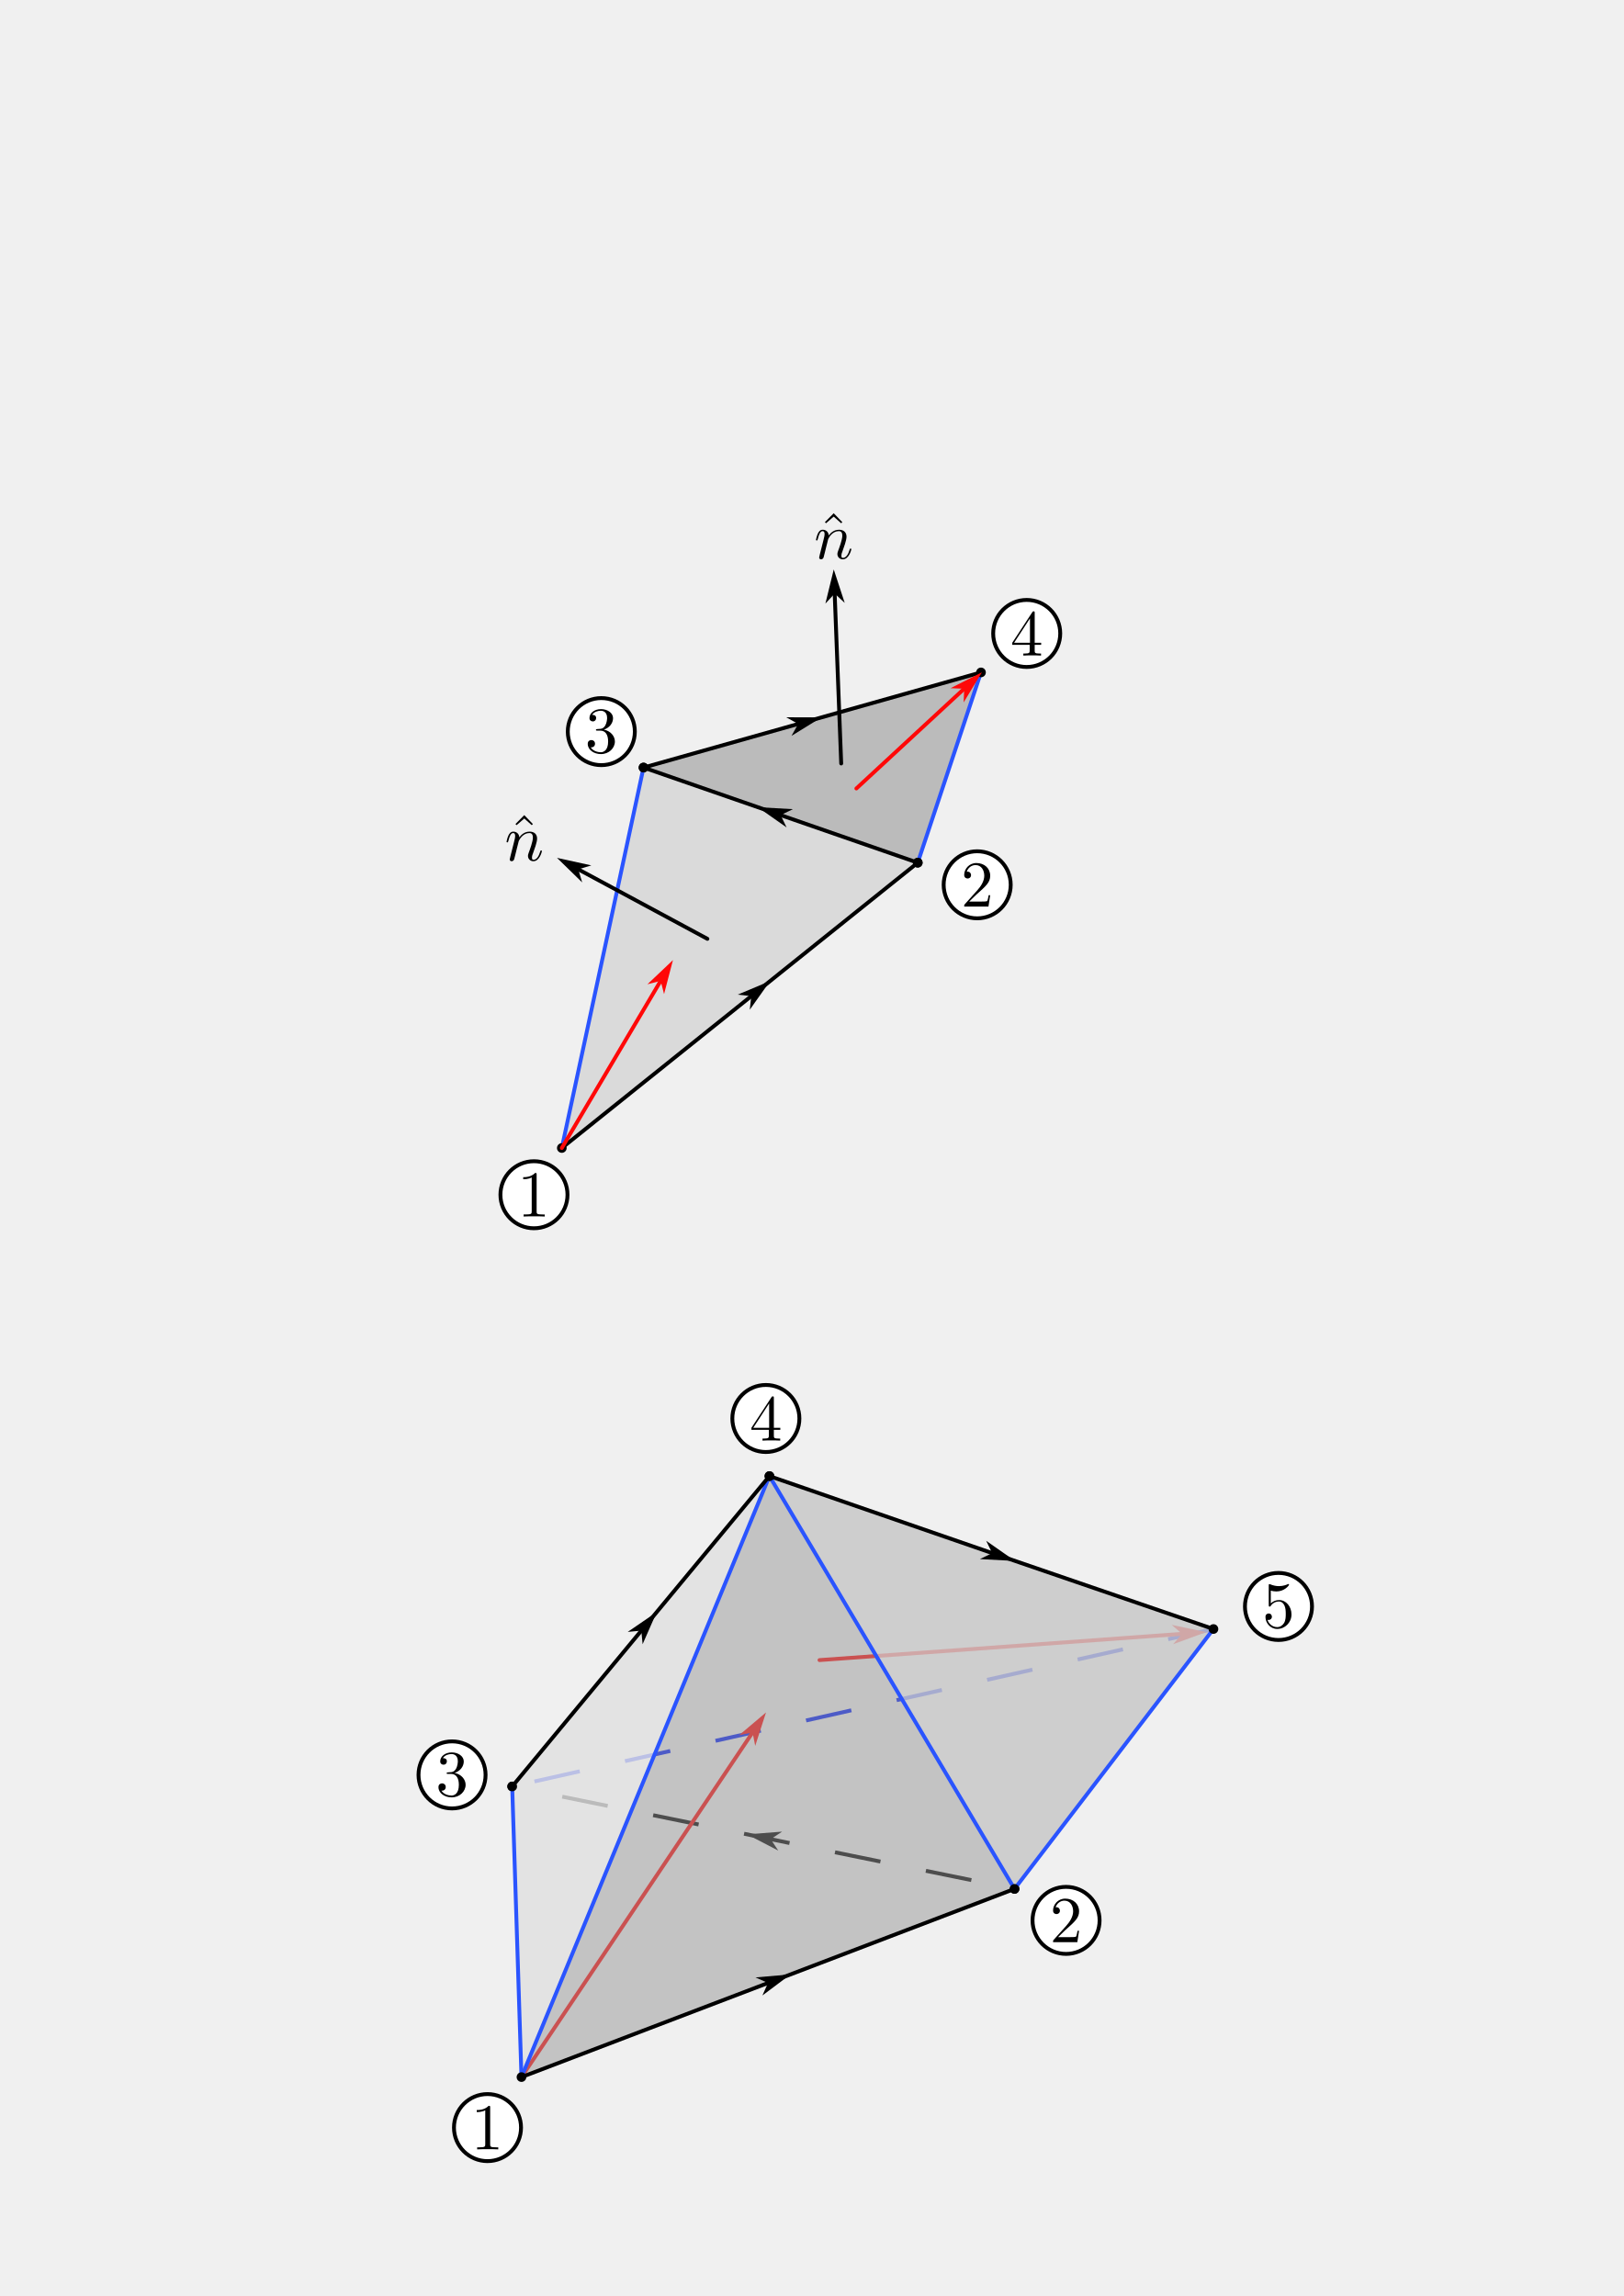
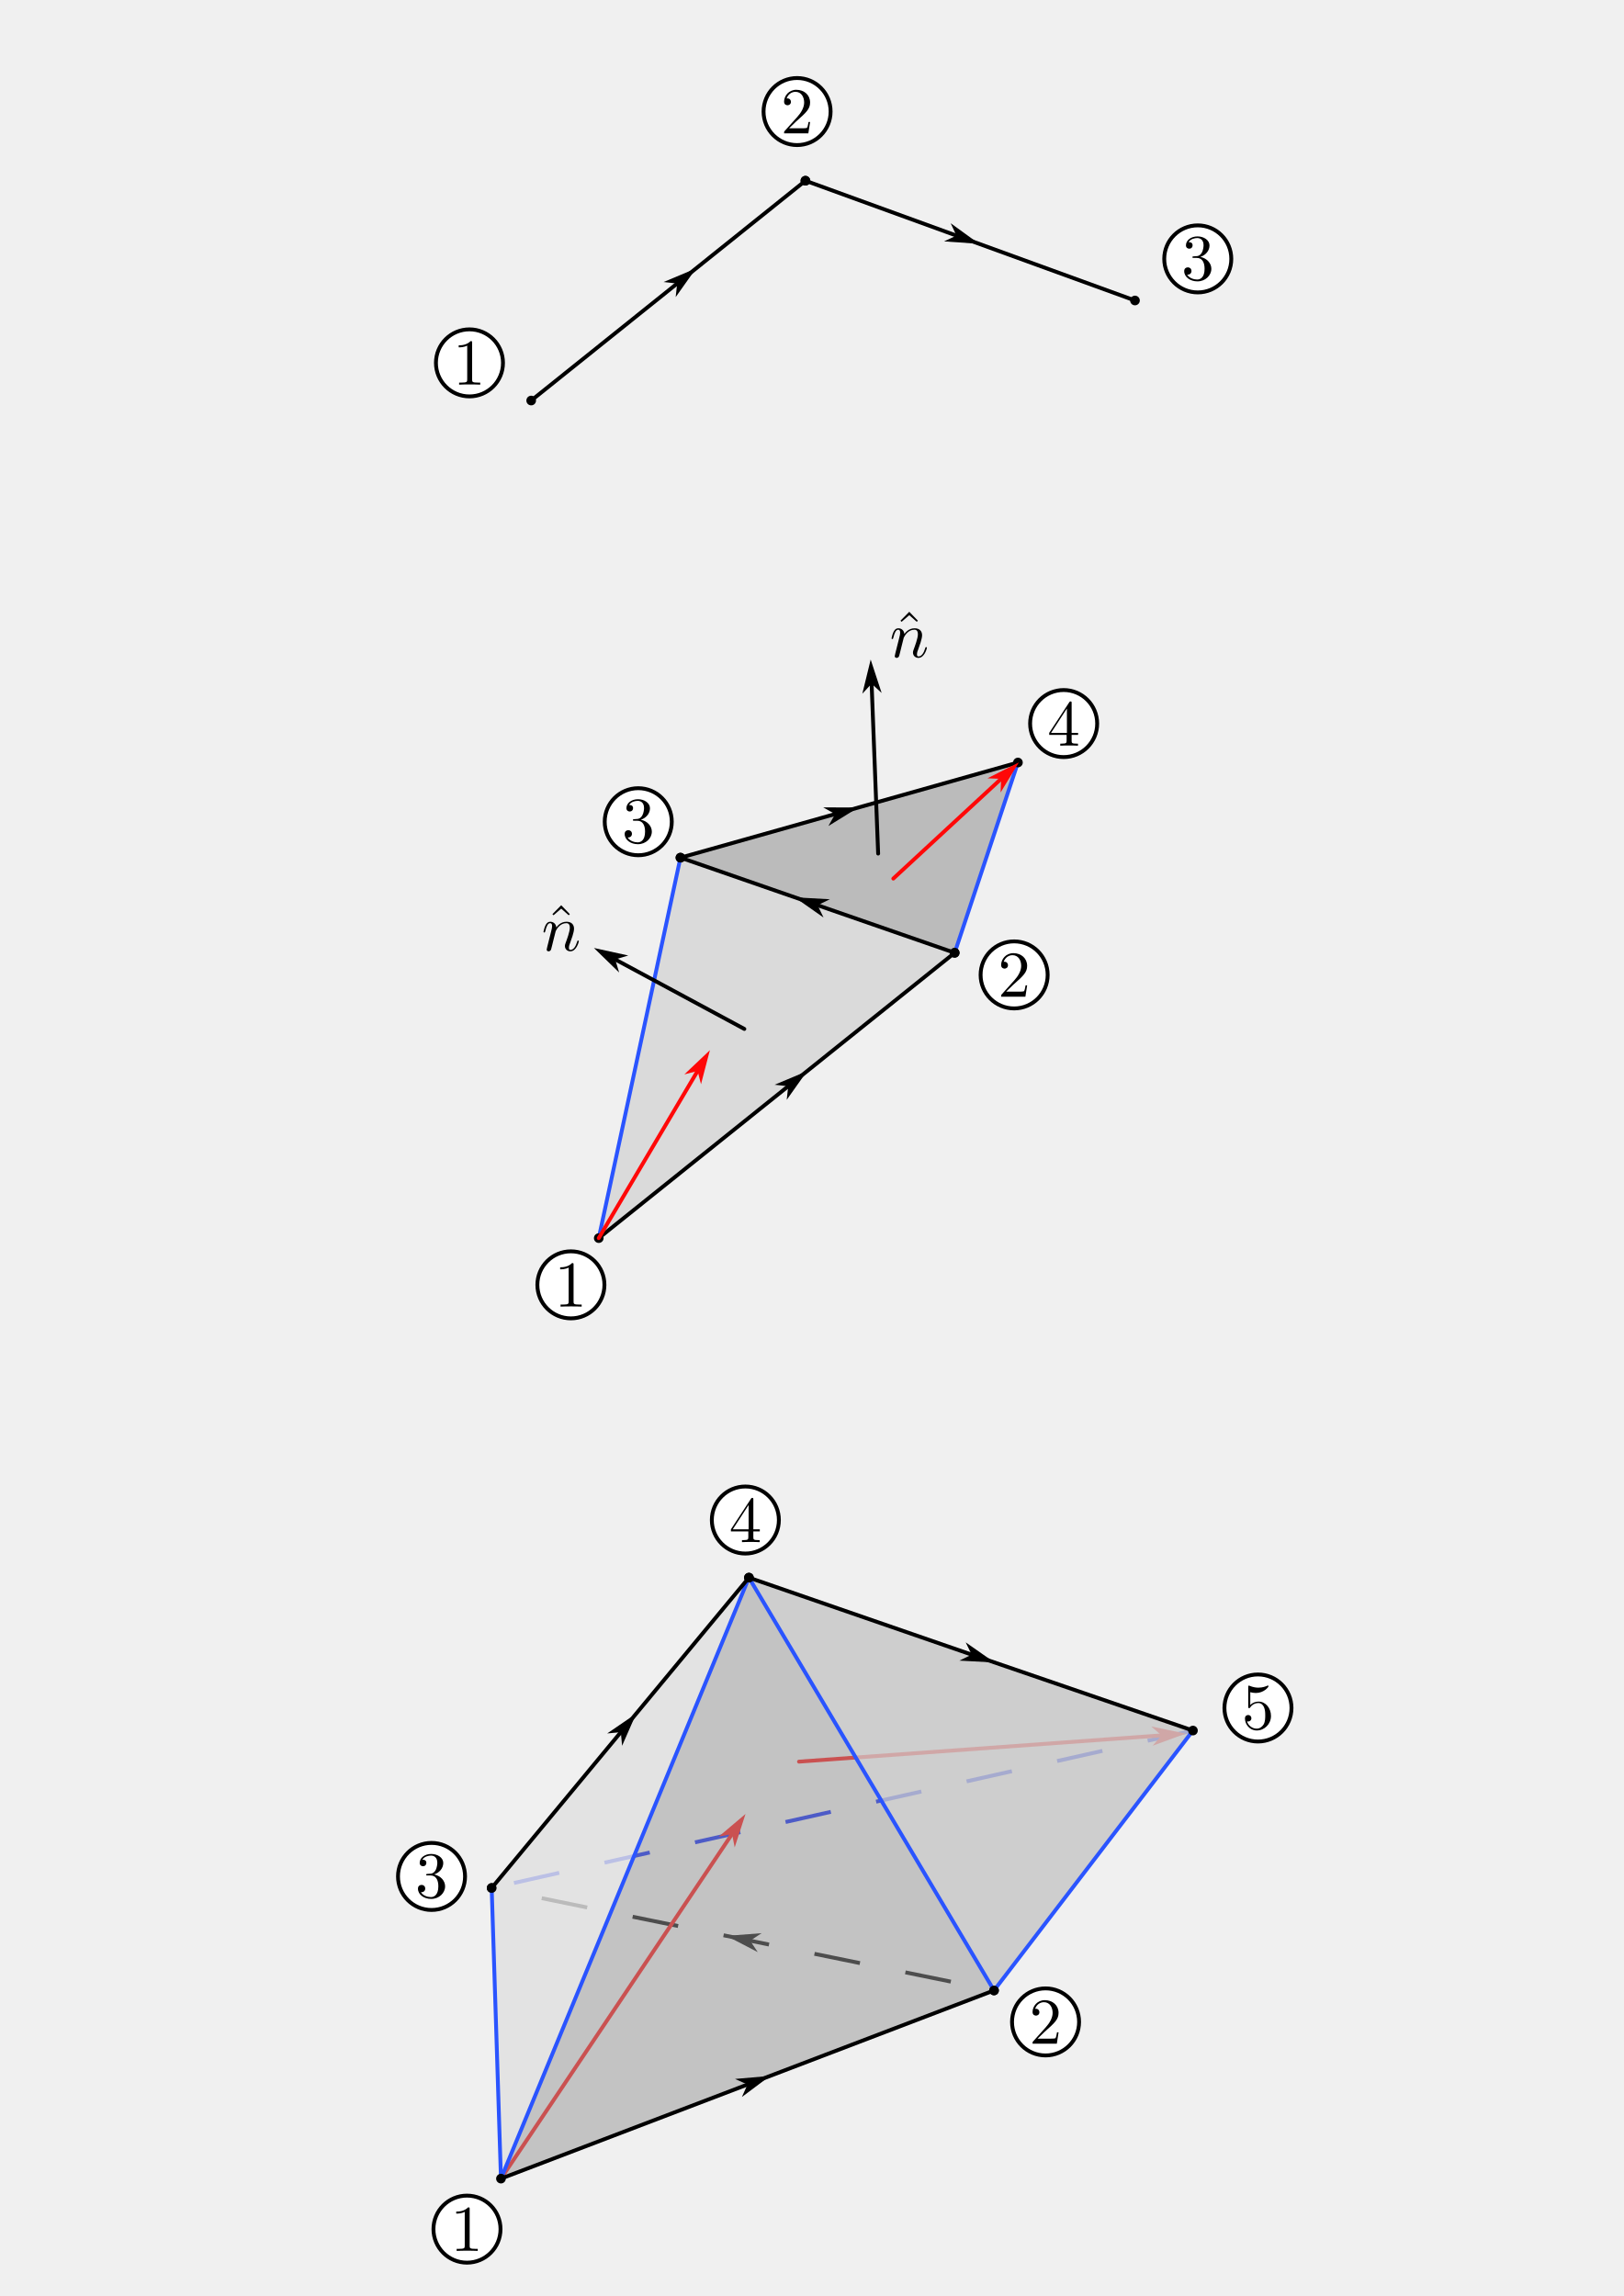
<svg xmlns="http://www.w3.org/2000/svg" width="210mm" height="297mm" viewBox="0 0 210 297" version="1.1" id="svg1">
  <defs id="defs1">
    <marker style="overflow:visible" id="Dot" refX="0" refY="0" orient="auto" markerWidth="0.5" markerHeight="0.5" viewBox="0 0 1 1" preserveAspectRatio="xMidYMid">
      <path transform="scale(0.5)" style="fill:context-stroke;fill-rule:evenodd;stroke:none" d="M 5,0 C 5,2.76 2.76,5 0,5 -2.76,5 -5,2.76 -5,0 c 0,-2.76 2.3,-5 5,-5 2.76,0 5,2.24 5,5 z" id="path37" />
    </marker>
    <marker style="overflow:visible" id="marker35" refX="0" refY="0" orient="auto-start-reverse" markerWidth="1" markerHeight="1" viewBox="0 0 1 1" preserveAspectRatio="xMidYMid">
      <path style="fill:context-stroke;fill-rule:evenodd;stroke:none" d="M 0,0 5,-5 -12.5,0 5,5 Z" transform="scale(-0.5)" id="path35" />
    </marker>
    <marker style="overflow:visible" id="marker34" refX="0" refY="0" orient="auto-start-reverse" markerWidth="1" markerHeight="1" viewBox="0 0 1 1" preserveAspectRatio="xMidYMid">
      <path style="fill:context-stroke;fill-rule:evenodd;stroke:none" d="M 0,0 5,-5 -12.5,0 5,5 Z" transform="scale(-0.5)" id="path34" />
    </marker>
    <marker style="overflow:visible" id="marker12" refX="0" refY="0" orient="auto-start-reverse" markerWidth="1" markerHeight="1" viewBox="0 0 1 1" preserveAspectRatio="xMidYMid">
      <path style="fill:context-stroke;fill-rule:evenodd;stroke:none" d="M 0,0 5,-5 -12.5,0 5,5 Z" transform="scale(-0.5)" id="path12" />
    </marker>
    <marker style="overflow:visible" id="DartArrow" refX="0" refY="0" orient="auto-start-reverse" markerWidth="1" markerHeight="1" viewBox="0 0 1 1" preserveAspectRatio="xMidYMid">
      <path style="fill:context-stroke;fill-rule:evenodd;stroke:none" d="M 0,0 5,-5 -12.5,0 5,5 Z" transform="scale(-0.5)" id="path11" />
    </marker>
  </defs>
  <g id="layer1">
-     <path style="fill:none;stroke:#001cf9;stroke-width:0.5;stroke-linecap:butt;stroke-linejoin:miter;stroke-dasharray:6, 6;stroke-dashoffset:0;stroke-opacity:1" d="M 156.94,210.722 66.243,231.087" id="path19" />
-     <path style="fill:none;stroke:#000000;stroke-width:0.5;stroke-linecap:butt;stroke-linejoin:miter;stroke-dasharray:6, 6;stroke-dashoffset:6.3;stroke-opacity:1;marker-start:url(#Dot);marker-mid:url(#marker35);marker-end:url(#Dot)" d="M 131.213,244.339 99.678,237.907 66.243,231.087" id="path17" />
-     <path style="fill:#d3d3d3;stroke:none;stroke-width:0.265px;stroke-linecap:butt;stroke-linejoin:miter;stroke-opacity:1;fill-opacity:0.769" d="M 83.229,99.287 72.661,148.5 118.695,111.594 Z" id="path14" />
-     <path style="fill:#878787;stroke:none;stroke-width:0.265px;stroke-linecap:butt;stroke-linejoin:miter;stroke-opacity:1;fill-opacity:0.511" d="M 126.875,86.98 83.229,99.287 118.695,111.594 Z" id="path13" />
-     <path style="fill:none;stroke:#2a54ff;stroke-width:0.5;stroke-linecap:round;stroke-linejoin:round;stroke-opacity:1;stroke-dasharray:none;stroke-dashoffset:0" d="M 72.661,148.5 83.229,99.287" id="path2" />
-     <path style="fill:none;stroke:#2a54ff;stroke-width:0.5;stroke-linecap:round;stroke-linejoin:round;stroke-opacity:1;stroke-dasharray:none;stroke-dashoffset:0" d="m 118.695,111.594 8.18,-24.615" id="path3" />
-     <path style="fill:none;stroke:#000000;stroke-width:0.5;stroke-linecap:round;stroke-linejoin:miter;stroke-dasharray:none;stroke-opacity:1;marker-end:url(#marker12)" d="M 108.796,98.758 107.952,76.783" id="path4" />
-     <path style="fill:none;stroke:#000000;stroke-width:0.5;stroke-linecap:round;stroke-linejoin:miter;stroke-dasharray:none;stroke-opacity:1;marker-end:url(#DartArrow)" d="M 91.49,121.443 74.789,112.451" id="path5" />
-     <path style="fill:none;fill-opacity:0.769;stroke:#ff0808;stroke-width:0.5;stroke-linecap:round;stroke-linejoin:round;stroke-miterlimit:14.7;stroke-dasharray:none;stroke-dashoffset:9.524;stroke-opacity:1;marker-end:url(#marker35)" d="M 72.661,148.5 102.549,103.925" id="path48" transform="translate(-5.216569,120.1817)" />
-     <path style="fill:none;fill-opacity:0.769;stroke:#ff0808;stroke-width:0.5;stroke-linecap:round;stroke-linejoin:round;stroke-miterlimit:14.7;stroke-dasharray:none;stroke-dashoffset:9.524;stroke-opacity:1;marker-end:url(#marker35)" d="m 61.014,168.882 46.891,-3.395" id="path50" transform="translate(44.9774,45.86029)" />
-     <path style="fill:#979797;fill-opacity:0.51;stroke:none;stroke-width:0.265px;stroke-linecap:butt;stroke-linejoin:miter;stroke-opacity:1" d="M 99.61,191.009 67.54,268.751 131.309,244.408 Z" id="path15" />
-     <path style="fill:#e1e1e1;fill-opacity:0.829;stroke:none;stroke-width:0.265px;stroke-linecap:butt;stroke-linejoin:miter;stroke-opacity:1" d="m 99.513,190.94 -32.069,77.742 -1.201,-37.595 z" id="path16" />
-     <path style="fill:none;stroke:#2a54ff;stroke-width:0.5;stroke-linecap:round;stroke-linejoin:miter;stroke-dasharray:none;stroke-dashoffset:0;stroke-opacity:1" d="M 99.513,190.94 67.444,268.682" id="path10" />
-     <path style="fill:none;stroke:#2a54ff;stroke-width:0.5;stroke-linecap:butt;stroke-linejoin:miter;stroke-dasharray:none;stroke-dashoffset:0;stroke-opacity:1" d="m 67.444,268.682 -1.201,-37.595" id="path18" />
-     <path style="fill:#c7c7c7;fill-opacity:0.835;stroke:none;stroke-width:0.265;stroke-linecap:butt;stroke-linejoin:miter;stroke-dasharray:none;stroke-opacity:1" d="m 99.61,191.009 31.699,53.399 25.728,-33.617 z" id="path20" />
-     <path style="fill:none;stroke:#2a54ff;stroke-width:0.5;stroke-linecap:round;stroke-linejoin:miter;stroke-dasharray:none;stroke-dashoffset:0;stroke-opacity:1" d="m 156.94,210.722 -25.728,33.617" id="path8" />
-     <path style="fill:none;stroke:#2a54ff;stroke-width:0.5;stroke-linecap:round;stroke-linejoin:miter;stroke-dasharray:none;stroke-dashoffset:0;stroke-opacity:1" d="m 99.513,190.94 31.699,53.399" id="path7" />
-     <g id="g28" transform="translate(56.54675,-95.25338)">
+     <path style="fill:none;stroke:#001cf9;stroke-width:0.5;stroke-linecap:butt;stroke-linejoin:miter;stroke-dasharray:6, 6;stroke-dashoffset:0;stroke-opacity:1" d="M 154.287,223.856 63.59,244.221" id="path19" />
+     <path style="fill:none;stroke:#000000;stroke-width:0.5;stroke-linecap:butt;stroke-linejoin:miter;stroke-dasharray:6, 6;stroke-dashoffset:6.3;stroke-opacity:1;marker-start:url(#Dot);marker-mid:url(#marker35);marker-end:url(#Dot)" d="M 128.56,257.474 97.025,251.041 63.59,244.221" id="path17" />
+     <path style="fill:#d3d3d3;fill-opacity:0.769;stroke:none;stroke-width:0.265px;stroke-linecap:butt;stroke-linejoin:miter;stroke-opacity:1" d="m 88.006,110.943 -10.568,49.213 46.034,-36.906 z" id="path14" />
+     <path style="fill:#878787;fill-opacity:0.511;stroke:none;stroke-width:0.265px;stroke-linecap:butt;stroke-linejoin:miter;stroke-opacity:1" d="M 131.653,98.636 88.006,110.943 123.473,123.251 Z" id="path13" />
+     <path style="fill:none;stroke:#2a54ff;stroke-width:0.5;stroke-linecap:round;stroke-linejoin:round;stroke-dasharray:none;stroke-dashoffset:0;stroke-opacity:1" d="m 77.438,160.156 10.568,-49.213" id="path2" />
+     <path style="fill:none;stroke:#2a54ff;stroke-width:0.5;stroke-linecap:round;stroke-linejoin:round;stroke-dasharray:none;stroke-dashoffset:0;stroke-opacity:1" d="m 123.473,123.251 8.18,-24.615" id="path3" />
+     <path style="fill:none;stroke:#000000;stroke-width:0.5;stroke-linecap:round;stroke-linejoin:miter;stroke-dasharray:none;stroke-opacity:1;marker-end:url(#marker12)" d="M 113.574,110.414 112.729,88.439" id="path4" />
+     <path style="fill:none;stroke:#000000;stroke-width:0.5;stroke-linecap:round;stroke-linejoin:miter;stroke-dasharray:none;stroke-opacity:1;marker-end:url(#DartArrow)" d="M 96.268,133.099 79.567,124.107" id="path5" />
+     <path style="fill:none;fill-opacity:0.769;stroke:#ff0808;stroke-width:0.5;stroke-linecap:round;stroke-linejoin:round;stroke-miterlimit:14.7;stroke-dasharray:none;stroke-dashoffset:9.524;stroke-opacity:1;marker-end:url(#marker35)" d="M 72.661,148.5 102.549,103.925" id="path48" transform="translate(-7.869257,133.3157)" />
+     <path style="fill:none;fill-opacity:0.769;stroke:#ff0808;stroke-width:0.5;stroke-linecap:round;stroke-linejoin:round;stroke-miterlimit:14.7;stroke-dasharray:none;stroke-dashoffset:9.524;stroke-opacity:1;marker-end:url(#marker35)" d="m 61.014,168.882 46.891,-3.395" id="path50" transform="translate(42.32472,58.99434)" />
+     <path style="fill:#979797;fill-opacity:0.51;stroke:none;stroke-width:0.265px;stroke-linecap:butt;stroke-linejoin:miter;stroke-opacity:1" d="M 96.957,204.143 64.888,281.885 128.656,257.542 Z" id="path15" />
+     <path style="fill:#e1e1e1;fill-opacity:0.829;stroke:none;stroke-width:0.265px;stroke-linecap:butt;stroke-linejoin:miter;stroke-opacity:1" d="m 96.861,204.074 -32.069,77.742 -1.201,-37.595 z" id="path16" />
+     <path style="fill:none;stroke:#2a54ff;stroke-width:0.5;stroke-linecap:round;stroke-linejoin:miter;stroke-dasharray:none;stroke-dashoffset:0;stroke-opacity:1" d="M 96.861,204.074 64.791,281.816" id="path10" />
+     <path style="fill:none;stroke:#2a54ff;stroke-width:0.5;stroke-linecap:butt;stroke-linejoin:miter;stroke-dasharray:none;stroke-dashoffset:0;stroke-opacity:1" d="m 64.791,281.816 -1.201,-37.595" id="path18" />
+     <path style="fill:#c7c7c7;fill-opacity:0.835;stroke:none;stroke-width:0.265;stroke-linecap:butt;stroke-linejoin:miter;stroke-dasharray:none;stroke-opacity:1" d="m 96.957,204.143 31.699,53.399 25.728,-33.617 z" id="path20" />
+     <path style="fill:none;stroke:#2a54ff;stroke-width:0.5;stroke-linecap:round;stroke-linejoin:miter;stroke-dasharray:none;stroke-dashoffset:0;stroke-opacity:1" d="m 154.287,223.856 -25.728,33.617" id="path8" />
+     <path style="fill:none;stroke:#2a54ff;stroke-width:0.5;stroke-linecap:round;stroke-linejoin:miter;stroke-dasharray:none;stroke-dashoffset:0;stroke-opacity:1" d="m 96.861,204.074 31.699,53.399" id="path7" />
+     <g id="g28" transform="translate(66.32129,-82.50529)">
      <g style="fill:#000000;fill-opacity:1" id="g5" transform="matrix(0.8480712,0,0,0.8480712,47.04554,159.9554)">
        <g id="use4" transform="translate(2.492,8.911)">
          <path style="stroke:none" d="M 2.5,-6.922 1.156,-5.562 1.328,-5.391 2.5,-6.406 3.641,-5.391 3.812,-5.562 Z m 0,0" id="path26" />
        </g>
      </g>
      <g style="fill:#000000;fill-opacity:1" id="g6" transform="matrix(0.8480712,0,0,0.8480712,47.04554,159.9554)">
        <g id="use5" transform="translate(1.993,8.911)">
          <path style="stroke:none" d="m 0.875,-0.594 c -0.031,0.156 -0.094,0.391 -0.094,0.438 0,0.172 0.141,0.266 0.297,0.266 0.125,0 0.297,-0.078 0.375,-0.281 0,-0.016 0.125,-0.484 0.188,-0.734 l 0.219,-0.891 C 1.906,-2.031 1.969,-2.25 2.031,-2.469 c 0.031,-0.172 0.109,-0.469 0.125,-0.5 0.141,-0.312 0.672,-1.219 1.625,-1.219 0.453,0 0.531,0.375 0.531,0.703 0,0.609 -0.484,1.891 -0.641,2.312 C 3.578,-0.938 3.562,-0.812 3.562,-0.703 c 0,0.469 0.359,0.812 0.828,0.812 0.938,0 1.297,-1.453 1.297,-1.531 0,-0.109 -0.078,-0.109 -0.109,-0.109 -0.109,0 -0.109,0.031 -0.156,0.188 -0.203,0.672 -0.531,1.234 -1.016,1.234 -0.172,0 -0.234,-0.094 -0.234,-0.328 0,-0.25 0.078,-0.484 0.172,-0.703 0.188,-0.531 0.609,-1.625 0.609,-2.203 0,-0.656 -0.422,-1.062 -1.141,-1.062 -0.906,0 -1.391,0.641 -1.562,0.875 -0.047,-0.562 -0.453,-0.875 -0.922,-0.875 -0.453,0 -0.641,0.391 -0.734,0.562 C 0.422,-3.5 0.297,-2.906 0.297,-2.875 c 0,0.109 0.094,0.109 0.109,0.109 0.109,0 0.109,-0.016 0.172,-0.234 0.172,-0.703 0.375,-1.188 0.734,-1.188 0.188,0 0.297,0.125 0.297,0.453 0,0.219 -0.031,0.328 -0.156,0.844 z m 0,0" id="path27" />
        </g>
      </g>
    </g>
-     <g id="g33" transform="translate(16.52773,-56.20215)">
+     <g id="g33" transform="translate(21.30539,-44.54597)">
      <g style="fill:#000000;fill-opacity:1" id="g30" transform="matrix(0.8480712,0,0,0.8480712,47.04554,159.9554)">
        <g id="g29" transform="translate(2.492,8.911)">
          <path style="stroke:none" d="M 2.5,-6.922 1.156,-5.562 1.328,-5.391 2.5,-6.406 3.641,-5.391 3.812,-5.562 Z m 0,0" id="path28" />
        </g>
      </g>
      <g style="fill:#000000;fill-opacity:1" id="g32" transform="matrix(0.8480712,0,0,0.8480712,47.04554,159.9554)">
        <g id="g31" transform="translate(1.993,8.911)">
          <path style="stroke:none" d="m 0.875,-0.594 c -0.031,0.156 -0.094,0.391 -0.094,0.438 0,0.172 0.141,0.266 0.297,0.266 0.125,0 0.297,-0.078 0.375,-0.281 0,-0.016 0.125,-0.484 0.188,-0.734 l 0.219,-0.891 C 1.906,-2.031 1.969,-2.25 2.031,-2.469 c 0.031,-0.172 0.109,-0.469 0.125,-0.5 0.141,-0.312 0.672,-1.219 1.625,-1.219 0.453,0 0.531,0.375 0.531,0.703 0,0.609 -0.484,1.891 -0.641,2.312 C 3.578,-0.938 3.562,-0.812 3.562,-0.703 c 0,0.469 0.359,0.812 0.828,0.812 0.938,0 1.297,-1.453 1.297,-1.531 0,-0.109 -0.078,-0.109 -0.109,-0.109 -0.109,0 -0.109,0.031 -0.156,0.188 -0.203,0.672 -0.531,1.234 -1.016,1.234 -0.172,0 -0.234,-0.094 -0.234,-0.328 0,-0.25 0.078,-0.484 0.172,-0.703 0.188,-0.531 0.609,-1.625 0.609,-2.203 0,-0.656 -0.422,-1.062 -1.141,-1.062 -0.906,0 -1.391,0.641 -1.562,0.875 -0.047,-0.562 -0.453,-0.875 -0.922,-0.875 -0.453,0 -0.641,0.391 -0.734,0.562 C 0.422,-3.5 0.297,-2.906 0.297,-2.875 c 0,0.109 0.094,0.109 0.109,0.109 0.109,0 0.109,-0.016 0.172,-0.234 0.172,-0.703 0.375,-1.188 0.734,-1.188 0.188,0 0.297,0.125 0.297,0.453 0,0.219 -0.031,0.328 -0.156,0.844 z m 0,0" id="path30" />
        </g>
      </g>
    </g>
-     <g id="g40" transform="translate(43.10825,33.67632)">
+     <g id="g40" transform="translate(47.8859,45.3325)">
      <circle style="fill:#ffffff;fill-opacity:1;stroke:#000000;stroke-width:0.5;stroke-linecap:round;stroke-linejoin:round;stroke-dasharray:none;stroke-dashoffset:0;stroke-opacity:1" id="path33" cx="25.951" cy="120.87" r="4.336" />
      <g style="fill:#000000;fill-opacity:1" id="g7" transform="matrix(0.8480712,0,0,0.8480712,22.11436,116.552)">
        <g id="use6" transform="translate(1.993,8.412)">
          <path style="stroke:none" d="m 2.938,-6.375 c 0,-0.25 0,-0.266 -0.234,-0.266 C 2.078,-6 1.203,-6 0.891,-6 v 0.312 c 0.203,0 0.781,0 1.297,-0.266 v 5.172 c 0,0.359 -0.031,0.469 -0.922,0.469 h -0.312 V 0 c 0.344,-0.031 1.203,-0.031 1.609,-0.031 0.391,0 1.266,0 1.609,0.031 v -0.312 h -0.312 c -0.906,0 -0.922,-0.109 -0.922,-0.469 z m 0,0" id="path21" />
        </g>
      </g>
    </g>
-     <g id="g36" transform="translate(87.15806,-5.141425)">
+     <g id="g36" transform="translate(91.93571,6.514754)">
      <circle style="fill:#ffffff;fill-opacity:1;stroke:#000000;stroke-width:0.5;stroke-linecap:round;stroke-linejoin:round;stroke-dasharray:none;stroke-dashoffset:0;stroke-opacity:1" id="circle35" cx="39.226" cy="119.595" r="4.336" />
      <g style="fill:#000000;fill-opacity:1" id="g8" transform="matrix(0.8480712,0,0,0.8480712,28.39056,115.2772)">
        <g id="use7" transform="translate(10.29185,8.412)">
          <path style="stroke:none" d="m 1.266,-0.766 1.062,-1.031 c 1.547,-1.375 2.141,-1.906 2.141,-2.906 0,-1.141 -0.891,-1.938 -2.109,-1.938 -1.125,0 -1.859,0.922 -1.859,1.812 0,0.547 0.5,0.547 0.531,0.547 0.172,0 0.516,-0.109 0.516,-0.531 0,-0.25 -0.188,-0.516 -0.531,-0.516 -0.078,0 -0.094,0 -0.125,0.016 0.219,-0.656 0.766,-1.016 1.344,-1.016 0.906,0 1.328,0.812 1.328,1.625 C 3.562,-3.906 3.078,-3.125 2.516,-2.5 l -1.906,2.125 C 0.5,-0.266 0.5,-0.234 0.5,0 H 4.203 L 4.469,-1.734 H 4.234 C 4.172,-1.438 4.109,-1 4,-0.844 3.938,-0.766 3.281,-0.766 3.062,-0.766 Z m 0,0" id="path22" />
        </g>
      </g>
    </g>
-     <g id="g37" transform="translate(38.9309,-14.0796)">
+     <g id="g37" transform="translate(43.70855,-2.423418)">
      <circle style="fill:#ffffff;fill-opacity:1;stroke:#000000;stroke-width:0.5;stroke-linecap:round;stroke-linejoin:round;stroke-dasharray:none;stroke-dashoffset:0;stroke-opacity:1" id="circle34" cx="38.839" cy="108.717" r="4.336" />
      <g style="fill:#000000;fill-opacity:1" id="g9" transform="matrix(0.8480712,0,0,0.8480712,20.95092,104.3057)">
        <g id="use8" transform="translate(18.60065,8.412)">
          <path style="stroke:none" d="m 2.891,-3.516 c 0.812,-0.266 1.391,-0.953 1.391,-1.75 0,-0.812 -0.875,-1.375 -1.828,-1.375 -1,0 -1.766,0.594 -1.766,1.359 0,0.328 0.219,0.516 0.516,0.516 0.297,0 0.5,-0.219 0.5,-0.516 0,-0.484 -0.469,-0.484 -0.609,-0.484 0.297,-0.5 0.953,-0.625 1.312,-0.625 0.422,0 0.969,0.219 0.969,1.109 0,0.125 -0.031,0.703 -0.281,1.141 C 2.797,-3.656 2.453,-3.625 2.203,-3.625 2.125,-3.609 1.891,-3.594 1.812,-3.594 c -0.078,0.016 -0.141,0.031 -0.141,0.125 0,0.109 0.062,0.109 0.234,0.109 h 0.438 c 0.812,0 1.188,0.672 1.188,1.656 0,1.359 -0.688,1.641 -1.125,1.641 -0.438,0 -1.188,-0.172 -1.531,-0.75 0.344,0.047 0.656,-0.172 0.656,-0.547 0,-0.359 -0.266,-0.562 -0.547,-0.562 -0.25,0 -0.562,0.141 -0.562,0.578 0,0.906 0.922,1.562 2.016,1.562 1.219,0 2.125,-0.906 2.125,-1.922 0,-0.812 -0.641,-1.594 -1.672,-1.812 z m 0,0" id="path23" />
        </g>
      </g>
    </g>
-     <g id="g38" transform="translate(97.5719,-14.10587)">
+     <g id="g38" transform="translate(102.3495,-2.449693)">
      <circle style="fill:#ffffff;fill-opacity:1;stroke:#000000;stroke-width:0.5;stroke-linecap:round;stroke-linejoin:round;stroke-dasharray:none;stroke-dashoffset:0;stroke-opacity:1" id="circle36" cx="35.216" cy="96.046" r="4.336" />
      <g style="fill:#000000;fill-opacity:1" id="g10" transform="matrix(0.8480712,0,0,0.8480712,10.2963,91.77406)">
        <g id="use9" transform="translate(26.8995,8.412)">
          <path style="stroke:none" d="m 2.938,-1.641 v 0.859 c 0,0.359 -0.031,0.469 -0.766,0.469 H 1.969 V 0 C 2.375,-0.031 2.891,-0.031 3.312,-0.031 c 0.422,0 0.938,0 1.359,0.031 v -0.312 h -0.219 c -0.734,0 -0.75,-0.109 -0.75,-0.469 V -1.641 H 4.688 v -0.312 H 3.703 v -4.531 c 0,-0.203 0,-0.266 -0.172,-0.266 -0.078,0 -0.109,0 -0.188,0.125 l -3.062,4.672 v 0.312 z m 0.047,-0.312 H 0.562 l 2.422,-3.719 z m 0,0" id="path24" />
        </g>
      </g>
    </g>
-     <g id="g39" transform="translate(143.2447,100.7396)">
+     <g id="g39" transform="translate(140.592,113.8737)">
      <circle style="fill:#ffffff;fill-opacity:1;stroke:#000000;stroke-width:0.5;stroke-linecap:round;stroke-linejoin:round;stroke-dasharray:none;stroke-dashoffset:0;stroke-opacity:1" id="circle33" cx="22.106" cy="107.065" r="4.336" />
      <g style="fill:#000000;fill-opacity:1" id="g11" transform="matrix(0.8480712,0,0,0.8480712,-9.851795,102.6539)">
        <g id="use10" transform="translate(35.19835,8.412)">
          <path style="stroke:none" d="m 4.469,-2 c 0,-1.188 -0.812,-2.188 -1.891,-2.188 -0.469,0 -0.906,0.156 -1.266,0.516 V -5.625 c 0.203,0.062 0.531,0.125 0.844,0.125 1.234,0 1.938,-0.906 1.938,-1.031 0,-0.062 -0.031,-0.109 -0.109,-0.109 0,0 -0.031,0 -0.078,0.031 C 3.703,-6.516 3.219,-6.312 2.547,-6.312 2.156,-6.312 1.688,-6.391 1.219,-6.594 1.141,-6.625 1.125,-6.625 1.109,-6.625 1,-6.625 1,-6.547 1,-6.391 V -3.438 c 0,0.172 0,0.25 0.141,0.25 0.078,0 0.094,-0.016 0.141,-0.078 C 1.391,-3.422 1.75,-3.969 2.562,-3.969 c 0.516,0 0.766,0.453 0.844,0.641 0.156,0.375 0.188,0.75 0.188,1.25 0,0.359 0,0.953 -0.25,1.375 C 3.109,-0.312 2.734,-0.062 2.281,-0.062 c -0.719,0 -1.297,-0.531 -1.469,-1.109 0.031,0 0.062,0.016 0.172,0.016 0.328,0 0.5,-0.25 0.5,-0.484 0,-0.25 -0.172,-0.5 -0.5,-0.5 C 0.844,-2.141 0.5,-2.062 0.5,-1.609 0.5,-0.75 1.188,0.219 2.297,0.219 3.453,0.219 4.469,-0.734 4.469,-2 Z m 0,0" id="path25" />
        </g>
      </g>
    </g>
-     <g id="g43" transform="translate(37.09898,154.3469)">
+     <g id="g43" transform="translate(34.44629,167.4809)">
      <circle style="fill:#ffffff;fill-opacity:1;stroke:#000000;stroke-width:0.5;stroke-linecap:round;stroke-linejoin:round;stroke-dasharray:none;stroke-dashoffset:0;stroke-opacity:1" id="circle40" cx="25.951" cy="120.87" r="4.336" />
      <g style="fill:#000000;fill-opacity:1" id="g42" transform="matrix(0.8480712,0,0,0.8480712,22.11436,116.552)">
        <g id="g41" transform="translate(1.993,8.412)">
          <path style="stroke:none" d="m 2.938,-6.375 c 0,-0.25 0,-0.266 -0.234,-0.266 C 2.078,-6 1.203,-6 0.891,-6 v 0.312 c 0.203,0 0.781,0 1.297,-0.266 v 5.172 c 0,0.359 -0.031,0.469 -0.922,0.469 h -0.312 V 0 c 0.344,-0.031 1.203,-0.031 1.609,-0.031 0.391,0 1.266,0 1.609,0.031 v -0.312 h -0.312 c -0.906,0 -0.922,-0.109 -0.922,-0.469 z m 0,0" id="path40" />
        </g>
      </g>
    </g>
-     <g id="g46" transform="translate(98.65253,128.817)">
+     <g id="g46" transform="translate(95.99984,141.9511)">
      <circle style="fill:#ffffff;fill-opacity:1;stroke:#000000;stroke-width:0.5;stroke-linecap:round;stroke-linejoin:round;stroke-dasharray:none;stroke-dashoffset:0;stroke-opacity:1" id="circle43" cx="39.226" cy="119.595" r="4.336" />
      <g style="fill:#000000;fill-opacity:1" id="g45" transform="matrix(0.8480712,0,0,0.8480712,28.39056,115.2772)">
        <g id="g44" transform="translate(10.29185,8.412)">
          <path style="stroke:none" d="m 1.266,-0.766 1.062,-1.031 c 1.547,-1.375 2.141,-1.906 2.141,-2.906 0,-1.141 -0.891,-1.938 -2.109,-1.938 -1.125,0 -1.859,0.922 -1.859,1.812 0,0.547 0.5,0.547 0.531,0.547 0.172,0 0.516,-0.109 0.516,-0.531 0,-0.25 -0.188,-0.516 -0.531,-0.516 -0.078,0 -0.094,0 -0.125,0.016 0.219,-0.656 0.766,-1.016 1.344,-1.016 0.906,0 1.328,0.812 1.328,1.625 C 3.562,-3.906 3.078,-3.125 2.516,-2.5 l -1.906,2.125 C 0.5,-0.266 0.5,-0.234 0.5,0 H 4.203 L 4.469,-1.734 H 4.234 C 4.172,-1.438 4.109,-1 4,-0.844 3.938,-0.766 3.281,-0.766 3.062,-0.766 Z m 0,0" id="path43" />
        </g>
      </g>
    </g>
-     <g id="g49" transform="translate(19.62506,120.8769)">
+     <g id="g49" transform="translate(16.97237,134.0109)">
      <circle style="fill:#ffffff;fill-opacity:1;stroke:#000000;stroke-width:0.5;stroke-linecap:round;stroke-linejoin:round;stroke-dasharray:none;stroke-dashoffset:0;stroke-opacity:1" id="circle46" cx="38.839" cy="108.717" r="4.336" />
      <g style="fill:#000000;fill-opacity:1" id="g48" transform="matrix(0.8480712,0,0,0.8480712,20.95092,104.3057)">
        <g id="g47" transform="translate(18.60065,8.412)">
          <path style="stroke:none" d="m 2.891,-3.516 c 0.812,-0.266 1.391,-0.953 1.391,-1.75 0,-0.812 -0.875,-1.375 -1.828,-1.375 -1,0 -1.766,0.594 -1.766,1.359 0,0.328 0.219,0.516 0.516,0.516 0.297,0 0.5,-0.219 0.5,-0.516 0,-0.484 -0.469,-0.484 -0.609,-0.484 0.297,-0.5 0.953,-0.625 1.312,-0.625 0.422,0 0.969,0.219 0.969,1.109 0,0.125 -0.031,0.703 -0.281,1.141 C 2.797,-3.656 2.453,-3.625 2.203,-3.625 2.125,-3.609 1.891,-3.594 1.812,-3.594 c -0.078,0.016 -0.141,0.031 -0.141,0.125 0,0.109 0.062,0.109 0.234,0.109 h 0.438 c 0.812,0 1.188,0.672 1.188,1.656 0,1.359 -0.688,1.641 -1.125,1.641 -0.438,0 -1.188,-0.172 -1.531,-0.75 0.344,0.047 0.656,-0.172 0.656,-0.547 0,-0.359 -0.266,-0.562 -0.547,-0.562 -0.25,0 -0.562,0.141 -0.562,0.578 0,0.906 0.922,1.562 2.016,1.562 1.219,0 2.125,-0.906 2.125,-1.922 0,-0.812 -0.641,-1.594 -1.672,-1.812 z m 0,0" id="path46" />
        </g>
      </g>
    </g>
-     <g id="g52" transform="translate(63.8367,87.44284)">
+     <g id="g52" transform="translate(61.18401,100.5769)">
      <circle style="fill:#ffffff;fill-opacity:1;stroke:#000000;stroke-width:0.5;stroke-linecap:round;stroke-linejoin:round;stroke-dasharray:none;stroke-dashoffset:0;stroke-opacity:1" id="circle49" cx="35.216" cy="96.046" r="4.336" />
      <g style="fill:#000000;fill-opacity:1" id="g51" transform="matrix(0.8480712,0,0,0.8480712,10.2963,91.77406)">
        <g id="g50" transform="translate(26.8995,8.412)">
          <path style="stroke:none" d="m 2.938,-1.641 v 0.859 c 0,0.359 -0.031,0.469 -0.766,0.469 H 1.969 V 0 C 2.375,-0.031 2.891,-0.031 3.312,-0.031 c 0.422,0 0.938,0 1.359,0.031 v -0.312 h -0.219 c -0.734,0 -0.75,-0.109 -0.75,-0.469 V -1.641 H 4.688 v -0.312 H 3.703 v -4.531 c 0,-0.203 0,-0.266 -0.172,-0.266 -0.078,0 -0.109,0 -0.188,0.125 l -3.062,4.672 v 0.312 z m 0.047,-0.312 H 0.562 l 2.422,-3.719 z m 0,0" id="path49" />
        </g>
      </g>
    </g>
-     <path style="fill:none;stroke:#000000;stroke-width:0.5;stroke-linecap:round;stroke-linejoin:round;stroke-miterlimit:14.7;stroke-dasharray:none;stroke-opacity:1;marker-mid:url(#marker34);marker-end:url(#Dot);marker-start:url(#Dot)" d="m 72.661,148.5 c 8.168,-6.548 16.336,-13.097 24.504,-19.645 7.177,-5.754 14.353,-11.507 21.53,-17.261" id="path1" />
-     <path style="fill:none;stroke:#000000;stroke-width:0.5;stroke-linecap:round;stroke-linejoin:round;stroke-miterlimit:14.7;stroke-dasharray:none;stroke-opacity:1;marker-mid:url(#marker35);marker-end:url(#Dot);marker-start:url(#Dot)" d="m 118.695,111.594 c -5.911,-2.051 -11.822,-4.102 -17.733,-6.154 -5.911,-2.051 -11.822,-4.102 -17.733,-6.154" id="path6" />
-     <path style="fill:none;stroke:#000000;stroke-width:0.5;stroke-linecap:round;stroke-linejoin:round;stroke-miterlimit:14.7;stroke-dasharray:none;stroke-opacity:1;marker-mid:url(#marker35);marker-end:url(#Dot);marker-start:url(#Dot)" d="m 83.229,99.287 c 6.667,-1.88 13.334,-3.76 20.002,-5.64 7.882,-2.222 15.763,-4.445 23.645,-6.667" id="path9" />
-     <path style="fill:none;stroke:#000000;stroke-width:0.5;stroke-linecap:round;stroke-linejoin:round;stroke-miterlimit:14.7;stroke-dasharray:none;stroke-opacity:1;marker-start:url(#Dot);marker-mid:url(#marker35);marker-end:url(#Dot)" d="m 128.614,242.795 c -10.628,4.057 -21.256,8.114 -31.884,12.171 -10.628,4.057 -21.256,8.114 -31.884,12.171" id="path29" transform="rotate(180,98.02901,255.7385)" />
-     <path style="fill:none;stroke:#000000;stroke-width:0.5;stroke-linecap:round;stroke-linejoin:round;stroke-miterlimit:14.7;stroke-dasharray:none;stroke-opacity:1;marker-start:url(#Dot);marker-mid:url(#marker34);marker-end:url(#Dot)" d="m 96.915,189.396 c -5.568,6.719 -11.136,13.438 -16.704,20.156 -5.522,6.664 -11.044,13.327 -16.567,19.991" id="path31" transform="rotate(180,81.57876,210.2415)" />
-     <path style="fill:none;stroke:#000000;stroke-width:0.5;stroke-linecap:round;stroke-linejoin:round;stroke-miterlimit:14.7;stroke-dasharray:none;stroke-opacity:1;marker-start:url(#Dot);marker-mid:url(#marker35);marker-end:url(#Dot)" d="m 115.583,234.142 c -9.6,-3.331 -19.203,-6.651 -28.81,-9.96 -9.535,-3.285 -19.074,-6.559 -28.617,-9.822" id="path32" transform="rotate(180,107.5484,212.5412)" />
-     <path style="fill:none;fill-opacity:0.769;stroke:#ff0808;stroke-width:0.5;stroke-linecap:round;stroke-linejoin:round;stroke-miterlimit:14.7;stroke-dasharray:none;stroke-dashoffset:9.524;stroke-opacity:1;marker-end:url(#marker35)" d="m 72.661,148.5 12.785,-21.619" id="path45" />
-     <path style="fill:none;fill-opacity:0.769;stroke:#ff0808;stroke-width:0.5;stroke-linecap:round;stroke-linejoin:round;stroke-miterlimit:14.7;stroke-dasharray:none;stroke-dashoffset:9.524;stroke-opacity:1;marker-end:url(#marker35)" d="M 70.919,139.204 84.862,126.302" id="path47" transform="translate(39.83917,-37.21196)" />
+     <path style="fill:none;stroke:#000000;stroke-width:0.5;stroke-linecap:round;stroke-linejoin:round;stroke-miterlimit:14.7;stroke-dasharray:none;stroke-opacity:1;marker-start:url(#Dot);marker-mid:url(#marker34);marker-end:url(#Dot)" d="m 72.661,148.5 c 8.168,-6.548 16.336,-13.097 24.504,-19.645 7.177,-5.754 14.353,-11.507 21.53,-17.261" id="path1" transform="translate(4.777653,11.65618)" />
+     <path style="fill:none;stroke:#000000;stroke-width:0.5;stroke-linecap:round;stroke-linejoin:round;stroke-miterlimit:14.7;stroke-dasharray:none;stroke-opacity:1;marker-start:url(#Dot);marker-mid:url(#marker35);marker-end:url(#Dot)" d="m 118.695,111.594 c -5.911,-2.051 -11.822,-4.102 -17.733,-6.154 -5.911,-2.051 -11.822,-4.102 -17.733,-6.154" id="path6" transform="translate(4.777653,11.65618)" />
+     <path style="fill:none;stroke:#000000;stroke-width:0.5;stroke-linecap:round;stroke-linejoin:round;stroke-miterlimit:14.7;stroke-dasharray:none;stroke-opacity:1;marker-start:url(#Dot);marker-mid:url(#marker35);marker-end:url(#Dot)" d="m 83.229,99.287 c 6.667,-1.88 13.334,-3.76 20.002,-5.64 7.882,-2.222 15.763,-4.445 23.645,-6.667" id="path9" transform="translate(4.777653,11.65618)" />
+     <path style="fill:none;stroke:#000000;stroke-width:0.5;stroke-linecap:round;stroke-linejoin:round;stroke-miterlimit:14.7;stroke-dasharray:none;stroke-opacity:1;marker-start:url(#Dot);marker-mid:url(#marker35);marker-end:url(#Dot)" d="m 128.614,242.795 c -10.628,4.057 -21.256,8.114 -31.884,12.171 -10.628,4.057 -21.256,8.114 -31.884,12.171" id="path29" transform="rotate(180,96.70267,262.3055)" />
+     <path style="fill:none;stroke:#000000;stroke-width:0.5;stroke-linecap:round;stroke-linejoin:round;stroke-miterlimit:14.7;stroke-dasharray:none;stroke-opacity:1;marker-start:url(#Dot);marker-mid:url(#marker34);marker-end:url(#Dot)" d="m 96.915,189.396 c -5.568,6.719 -11.136,13.438 -16.704,20.156 -5.522,6.664 -11.044,13.327 -16.567,19.991" id="path31" transform="rotate(180,80.25241,216.8085)" />
+     <path style="fill:none;stroke:#000000;stroke-width:0.5;stroke-linecap:round;stroke-linejoin:round;stroke-miterlimit:14.7;stroke-dasharray:none;stroke-opacity:1;marker-start:url(#Dot);marker-mid:url(#marker35);marker-end:url(#Dot)" d="m 115.583,234.142 c -9.6,-3.331 -19.203,-6.651 -28.81,-9.96 -9.535,-3.285 -19.074,-6.559 -28.617,-9.822" id="path32" transform="rotate(180,106.222,219.1082)" />
+     <path style="fill:none;fill-opacity:0.769;stroke:#ff0808;stroke-width:0.5;stroke-linecap:round;stroke-linejoin:round;stroke-miterlimit:14.7;stroke-dasharray:none;stroke-dashoffset:9.524;stroke-opacity:1;marker-end:url(#marker35)" d="m 72.661,148.5 12.785,-21.619" id="path45" transform="translate(4.777653,11.65618)" />
+     <path style="fill:none;fill-opacity:0.769;stroke:#ff0808;stroke-width:0.5;stroke-linecap:round;stroke-linejoin:round;stroke-miterlimit:14.7;stroke-dasharray:none;stroke-dashoffset:9.524;stroke-opacity:1;marker-end:url(#marker35)" d="M 70.919,139.204 84.862,126.302" id="path47" transform="translate(44.61682,-25.55578)" />
+     <path style="fill:none;stroke:#000000;stroke-width:0.649;stroke-linecap:round;stroke-linejoin:round;stroke-miterlimit:14.7;stroke-dasharray:none;stroke-opacity:1;marker-start:url(#Dot);marker-mid:url(#marker34);marker-end:url(#Dot)" d="m 72.661,148.5 c 8.168,-6.548 16.336,-13.097 24.504,-19.645 7.177,-5.754 14.353,-11.507 21.53,-17.261" id="path36" transform="matrix(0.7704825,0,0,0.7704825,12.7174,-62.60527)" />
+     <path style="fill:none;stroke:#000000;stroke-width:0.5;stroke-linecap:round;stroke-linejoin:round;stroke-miterlimit:14.7;stroke-dasharray:none;stroke-opacity:1;marker-start:url(#Dot);marker-mid:url(#marker35);marker-end:url(#Dot)" d="m 83.229,99.287 c 6.667,-1.88 13.334,-3.76 20.002,-5.64 7.882,-2.222 15.763,-4.445 23.645,-6.667" id="path38" transform="rotate(35.72401,211.4785,93.82264)" />
+     <g id="g55" transform="translate(34.76629,-73.92969)">
+       <circle style="fill:#ffffff;fill-opacity:1;stroke:#000000;stroke-width:0.5;stroke-linecap:round;stroke-linejoin:round;stroke-dasharray:none;stroke-dashoffset:0;stroke-opacity:1" id="circle39" cx="25.951" cy="120.87" r="4.336" />
+       <g style="fill:#000000;fill-opacity:1" id="g54" transform="matrix(0.8480712,0,0,0.8480712,22.11436,116.552)">
+         <g id="g53" transform="translate(1.993,8.412)">
+           <path style="stroke:none" d="m 2.938,-6.375 c 0,-0.25 0,-0.266 -0.234,-0.266 C 2.078,-6 1.203,-6 0.891,-6 v 0.312 c 0.203,0 0.781,0 1.297,-0.266 v 5.172 c 0,0.359 -0.031,0.469 -0.922,0.469 h -0.312 V 0 c 0.344,-0.031 1.203,-0.031 1.609,-0.031 0.391,0 1.266,0 1.609,0.031 v -0.312 h -0.312 c -0.906,0 -0.922,-0.109 -0.922,-0.469 z m 0,0" id="path39" />
+         </g>
+       </g>
+     </g>
+     <g id="g58" transform="translate(63.86403,-105.1653)">
+       <circle style="fill:#ffffff;fill-opacity:1;stroke:#000000;stroke-width:0.5;stroke-linecap:round;stroke-linejoin:round;stroke-dasharray:none;stroke-dashoffset:0;stroke-opacity:1" id="circle55" cx="39.226" cy="119.595" r="4.336" />
+       <g style="fill:#000000;fill-opacity:1" id="g57" transform="matrix(0.8480712,0,0,0.8480712,28.39056,115.2772)">
+         <g id="g56" transform="translate(10.29185,8.412)">
+           <path style="stroke:none" d="m 1.266,-0.766 1.062,-1.031 c 1.547,-1.375 2.141,-1.906 2.141,-2.906 0,-1.141 -0.891,-1.938 -2.109,-1.938 -1.125,0 -1.859,0.922 -1.859,1.812 0,0.547 0.5,0.547 0.531,0.547 0.172,0 0.516,-0.109 0.516,-0.531 0,-0.25 -0.188,-0.516 -0.531,-0.516 -0.078,0 -0.094,0 -0.125,0.016 0.219,-0.656 0.766,-1.016 1.344,-1.016 0.906,0 1.328,0.812 1.328,1.625 C 3.562,-3.906 3.078,-3.125 2.516,-2.5 l -1.906,2.125 C 0.5,-0.266 0.5,-0.234 0.5,0 H 4.203 L 4.469,-1.734 H 4.234 C 4.172,-1.438 4.109,-1 4,-0.844 3.938,-0.766 3.281,-0.766 3.062,-0.766 Z m 0,0" id="path55" />
+         </g>
+       </g>
+     </g>
+     <g id="g61" transform="translate(116.0737,-75.22757)">
+       <circle style="fill:#ffffff;fill-opacity:1;stroke:#000000;stroke-width:0.5;stroke-linecap:round;stroke-linejoin:round;stroke-dasharray:none;stroke-dashoffset:0;stroke-opacity:1" id="circle58" cx="38.839" cy="108.717" r="4.336" />
+       <g style="fill:#000000;fill-opacity:1" id="g60" transform="matrix(0.8480712,0,0,0.8480712,20.95092,104.3057)">
+         <g id="g59" transform="translate(18.60065,8.412)">
+           <path style="stroke:none" d="m 2.891,-3.516 c 0.812,-0.266 1.391,-0.953 1.391,-1.75 0,-0.812 -0.875,-1.375 -1.828,-1.375 -1,0 -1.766,0.594 -1.766,1.359 0,0.328 0.219,0.516 0.516,0.516 0.297,0 0.5,-0.219 0.5,-0.516 0,-0.484 -0.469,-0.484 -0.609,-0.484 0.297,-0.5 0.953,-0.625 1.312,-0.625 0.422,0 0.969,0.219 0.969,1.109 0,0.125 -0.031,0.703 -0.281,1.141 C 2.797,-3.656 2.453,-3.625 2.203,-3.625 2.125,-3.609 1.891,-3.594 1.812,-3.594 c -0.078,0.016 -0.141,0.031 -0.141,0.125 0,0.109 0.062,0.109 0.234,0.109 h 0.438 c 0.812,0 1.188,0.672 1.188,1.656 0,1.359 -0.688,1.641 -1.125,1.641 -0.438,0 -1.188,-0.172 -1.531,-0.75 0.344,0.047 0.656,-0.172 0.656,-0.547 0,-0.359 -0.266,-0.562 -0.547,-0.562 -0.25,0 -0.562,0.141 -0.562,0.578 0,0.906 0.922,1.562 2.016,1.562 1.219,0 2.125,-0.906 2.125,-1.922 0,-0.812 -0.641,-1.594 -1.672,-1.812 z m 0,0" id="path58" />
+         </g>
+       </g>
+     </g>
  </g>
</svg>
